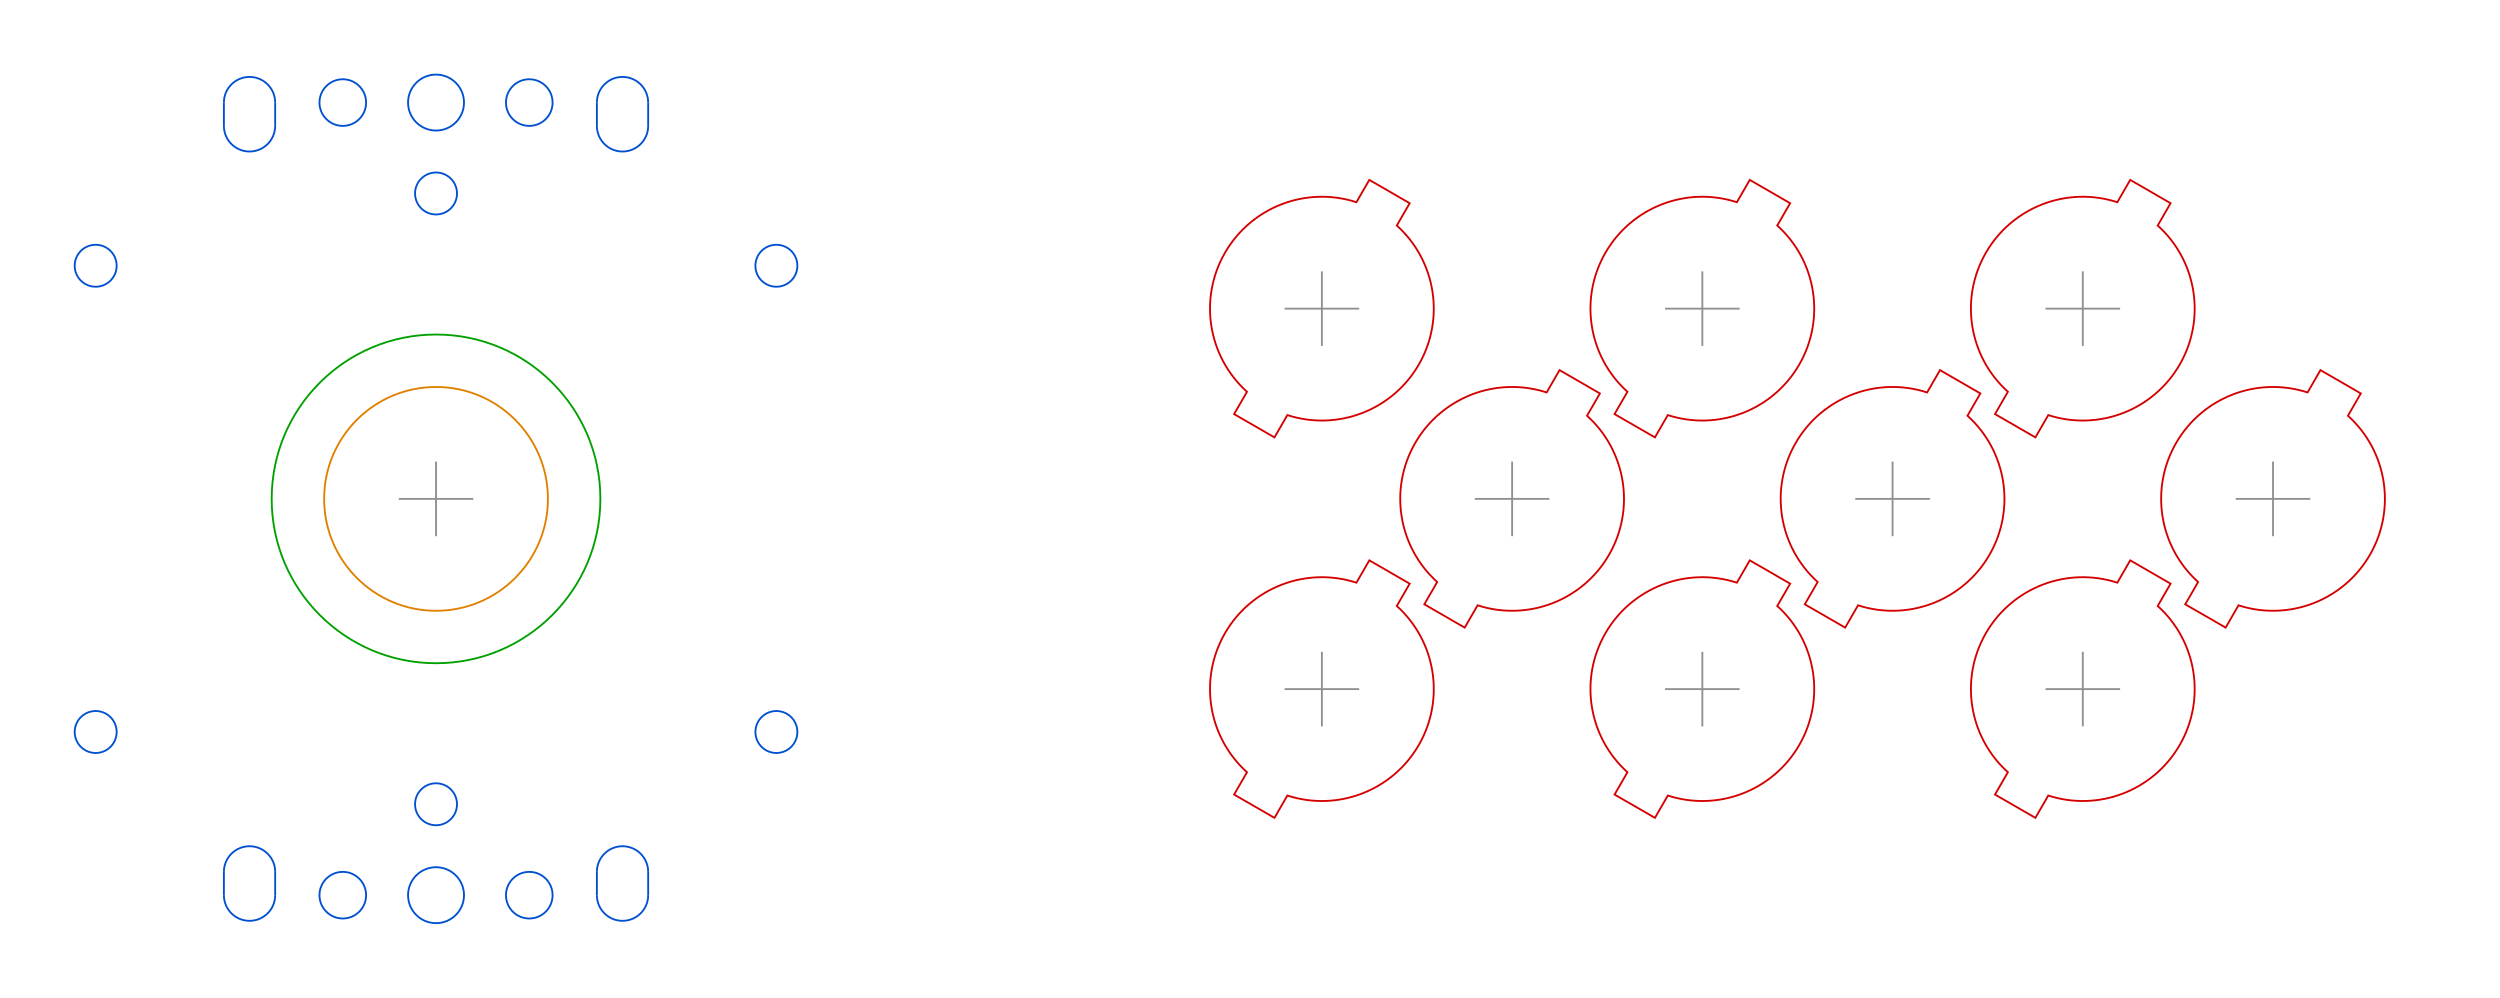
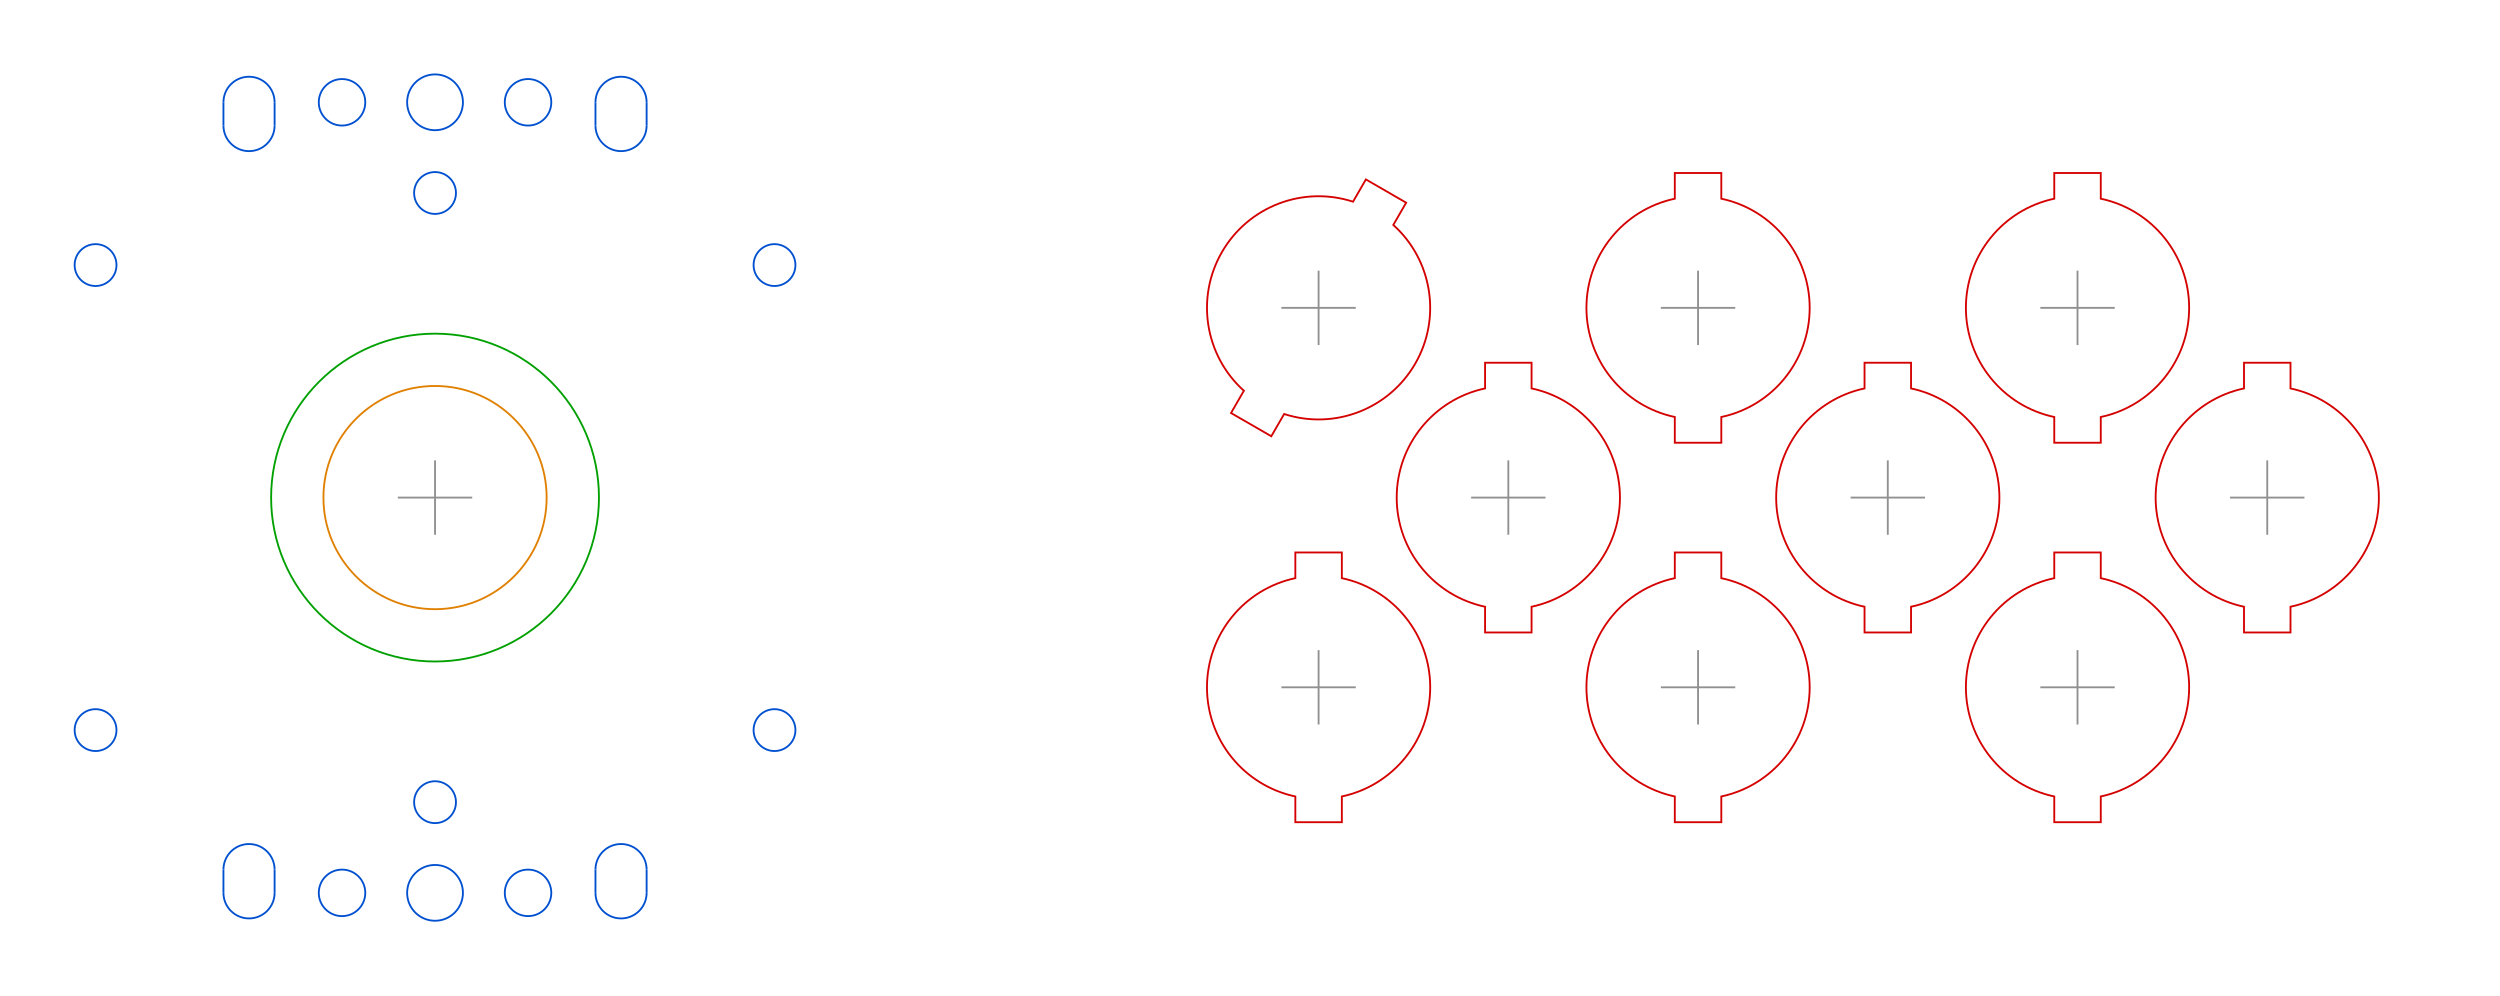
- <svg xmlns="http://www.w3.org/2000/svg" version="1.1" width="268.1mm" height="107mm" viewBox="0 0 268.08 107">
+ <svg xmlns="http://www.w3.org/2000/svg" version="1.1" width="268.8mm" height="107mm" viewBox="0 0 268.75 107">
  <g id="BUTTONS" fill="none" stroke="#d40000" stroke-width="0.2">
    <path d="M 145.453 21.686 A 12 12 0 0 0 133.717 42.014 L 132.335 44.407 L 136.665 46.907 L 138.047 44.514 A 12 12 0 0 0 149.783 24.186 L 151.165 21.793 L 146.835 19.293 L 145.453 21.686 Z" />
-     <path d="M 145.453 62.486 A 12 12 0 0 0 133.717 82.814 L 132.335 85.207 L 136.665 87.707 L 138.047 85.314 A 12 12 0 0 0 149.783 64.986 L 151.165 62.593 L 146.835 60.093 L 145.453 62.486 Z" />
-     <path d="M 165.853 42.086 A 12 12 0 0 0 154.117 62.414 L 152.735 64.807 L 157.065 67.307 L 158.447 64.914 A 12 12 0 0 0 170.183 44.586 L 171.565 42.193 L 167.235 39.693 L 165.853 42.086 Z" />
-     <path d="M 186.253 62.486 A 12 12 0 0 0 174.517 82.814 L 173.135 85.207 L 177.465 87.707 L 178.847 85.314 A 12 12 0 0 0 190.583 64.986 L 191.965 62.593 L 187.635 60.093 L 186.253 62.486 Z" />
-     <path d="M 186.253 21.686 A 12 12 0 0 0 174.517 42.014 L 173.135 44.407 L 177.465 46.907 L 178.847 44.514 A 12 12 0 0 0 190.583 24.186 L 191.965 21.793 L 187.635 19.293 L 186.253 21.686 Z" />
-     <path d="M 206.653 42.086 A 12 12 0 0 0 194.917 62.414 L 193.535 64.807 L 197.865 67.307 L 199.247 64.914 A 12 12 0 0 0 210.983 44.586 L 212.365 42.193 L 208.035 39.693 L 206.653 42.086 Z" />
-     <path d="M 227.053 21.686 A 12 12 0 0 0 215.317 42.014 L 213.935 44.407 L 218.265 46.907 L 219.647 44.514 A 12 12 0 0 0 231.383 24.186 L 232.765 21.793 L 228.435 19.293 L 227.053 21.686 Z" />
-     <path d="M 227.053 62.486 A 12 12 0 0 0 215.317 82.814 L 213.935 85.207 L 218.265 87.707 L 219.647 85.314 A 12 12 0 0 0 231.383 64.986 L 232.765 62.593 L 228.435 60.093 L 227.053 62.486 Z" />
-     <path d="M 247.453 42.086 A 12 12 0 0 0 235.717 62.414 L 234.335 64.807 L 238.665 67.307 L 240.047 64.914 A 12 12 0 0 0 251.783 44.586 L 253.165 42.193 L 248.835 39.693 L 247.453 42.086 Z" />
+     <path d="M 139.25 62.163 A 12 12 0 0 0 139.25 85.637 L 139.25 88.4 L 144.25 88.4 L 144.25 85.637 A 12 12 0 0 0 144.25 62.163 L 144.25 59.4 L 139.25 59.4 L 139.25 62.163 Z" />
+     <path d="M 159.65 41.763 A 12 12 0 0 0 159.65 65.237 L 159.65 68 L 164.65 68 L 164.65 65.237 A 12 12 0 0 0 164.65 41.763 L 164.65 39 L 159.65 39 L 159.65 41.763 Z" />
+     <path d="M 180.05 62.163 A 12 12 0 0 0 180.05 85.637 L 180.05 88.4 L 185.05 88.4 L 185.05 85.637 A 12 12 0 0 0 185.05 62.163 L 185.05 59.4 L 180.05 59.4 L 180.05 62.163 Z" />
+     <path d="M 180.05 21.363 A 12 12 0 0 0 180.05 44.837 L 180.05 47.6 L 185.05 47.6 L 185.05 44.837 A 12 12 0 0 0 185.05 21.363 L 185.05 18.6 L 180.05 18.6 L 180.05 21.363 Z" />
+     <path d="M 200.45 41.763 A 12 12 0 0 0 200.45 65.237 L 200.45 68 L 205.45 68 L 205.45 65.237 A 12 12 0 0 0 205.45 41.763 L 205.45 39 L 200.45 39 L 200.45 41.763 Z" />
+     <path d="M 220.85 21.363 A 12 12 0 0 0 220.85 44.837 L 220.85 47.6 L 225.85 47.6 L 225.85 44.837 A 12 12 0 0 0 225.85 21.363 L 225.85 18.6 L 220.85 18.6 L 220.85 21.363 Z" />
+     <path d="M 220.85 62.163 A 12 12 0 0 0 220.85 85.637 L 220.85 88.4 L 225.85 88.4 L 225.85 85.637 A 12 12 0 0 0 225.85 62.163 L 225.85 59.4 L 220.85 59.4 L 220.85 62.163 Z" />
+     <path d="M 241.25 41.763 A 12 12 0 0 0 241.25 65.237 L 241.25 68 L 246.25 68 L 246.25 65.237 A 12 12 0 0 0 246.25 41.763 L 246.25 39 L 241.25 39 L 241.25 41.763 Z" />
  </g>
  <g id="JOYSTICK_BORE_24" fill="none" stroke="#e08000" stroke-width="0.2">
    <circle cx="46.75" cy="53.5" r="12" />
  </g>
  <g id="JOYSTICK_BORE_35.25" fill="none" stroke="#00a000" stroke-width="0.2">
    <circle cx="46.75" cy="53.5" r="17.625" />
  </g>
  <g id="GL_PLATE_HOLES" fill="none" stroke="#0050d0" stroke-width="0.2">
    <circle cx="46.75" cy="11" r="3" />
    <circle cx="46.75" cy="96" r="3" />
    <circle cx="56.75" cy="11" r="2.5" />
    <circle cx="56.75" cy="96" r="2.5" />
    <circle cx="36.75" cy="11" r="2.5" />
    <circle cx="36.75" cy="96" r="2.5" />
    <circle cx="46.75" cy="20.75" r="2.25" />
    <circle cx="46.75" cy="86.25" r="2.25" />
    <circle cx="83.25" cy="28.5" r="2.25" />
    <circle cx="83.25" cy="78.5" r="2.25" />
    <circle cx="10.25" cy="28.5" r="2.25" />
    <circle cx="10.25" cy="78.5" r="2.25" />
    <line x1="64" y1="13.5" x2="64" y2="11" />
    <line x1="69.5" y1="13.5" x2="69.5" y2="11" />
    <path d="M 69.5 11 A 2.75 2.75 0 0 0 64 11" />
    <path d="M 64 13.5 A 2.75 2.75 0 0 0 69.5 13.5" />
    <line x1="69.5" y1="93.5" x2="69.5" y2="96" />
    <line x1="64" y1="93.5" x2="64" y2="96" />
    <path d="M 64 96 A 2.75 2.75 0 0 0 69.5 96" />
    <path d="M 69.5 93.5 A 2.75 2.75 0 0 0 64 93.5" />
    <line x1="24" y1="13.5" x2="24" y2="11" />
    <line x1="29.5" y1="13.5" x2="29.5" y2="11" />
    <path d="M 29.5 11 A 2.75 2.75 0 0 0 24 11" />
    <path d="M 24 13.5 A 2.75 2.75 0 0 0 29.5 13.5" />
    <line x1="29.5" y1="93.5" x2="29.5" y2="96" />
    <line x1="24" y1="93.5" x2="24" y2="96" />
    <path d="M 24 96 A 2.75 2.75 0 0 0 29.5 96" />
    <path d="M 29.5 93.5 A 2.75 2.75 0 0 0 24 93.5" />
  </g>
  <g id="REFERENCE" fill="none" stroke="#909090" stroke-width="0.2">
    <line x1="42.75" y1="53.5" x2="50.75" y2="53.5" />
    <line x1="46.75" y1="57.5" x2="46.75" y2="49.5" />
    <line x1="137.75" y1="33.1" x2="145.75" y2="33.1" />
    <line x1="141.75" y1="37.1" x2="141.75" y2="29.1" />
    <line x1="137.75" y1="73.9" x2="145.75" y2="73.9" />
    <line x1="141.75" y1="77.9" x2="141.75" y2="69.9" />
    <line x1="158.15" y1="53.5" x2="166.15" y2="53.5" />
    <line x1="162.15" y1="57.5" x2="162.15" y2="49.5" />
    <line x1="178.55" y1="73.9" x2="186.55" y2="73.9" />
    <line x1="182.55" y1="77.9" x2="182.55" y2="69.9" />
    <line x1="178.55" y1="33.1" x2="186.55" y2="33.1" />
    <line x1="182.55" y1="37.1" x2="182.55" y2="29.1" />
    <line x1="198.95" y1="53.5" x2="206.95" y2="53.5" />
    <line x1="202.95" y1="57.5" x2="202.95" y2="49.5" />
    <line x1="219.35" y1="33.1" x2="227.35" y2="33.1" />
    <line x1="223.35" y1="37.1" x2="223.35" y2="29.1" />
    <line x1="219.35" y1="73.9" x2="227.35" y2="73.9" />
    <line x1="223.35" y1="77.9" x2="223.35" y2="69.9" />
    <line x1="239.75" y1="53.5" x2="247.75" y2="53.5" />
    <line x1="243.75" y1="57.5" x2="243.75" y2="49.5" />
  </g>
</svg>
